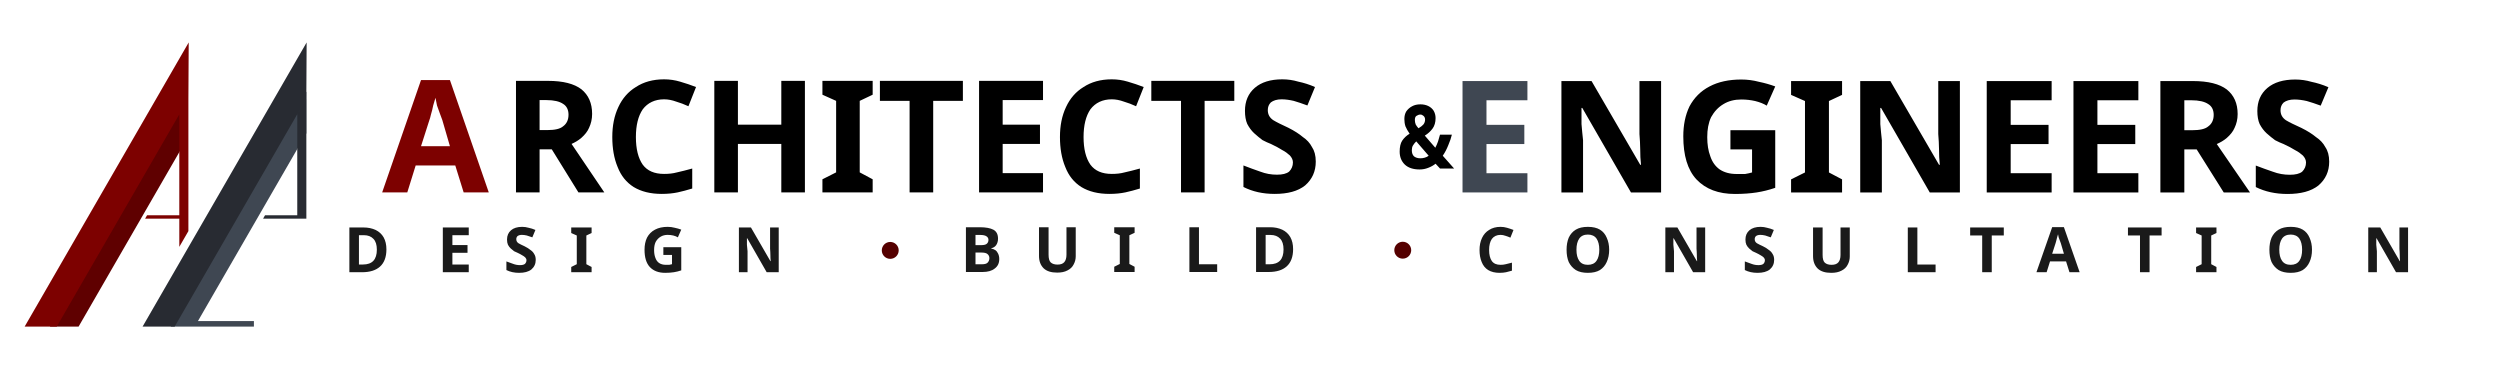
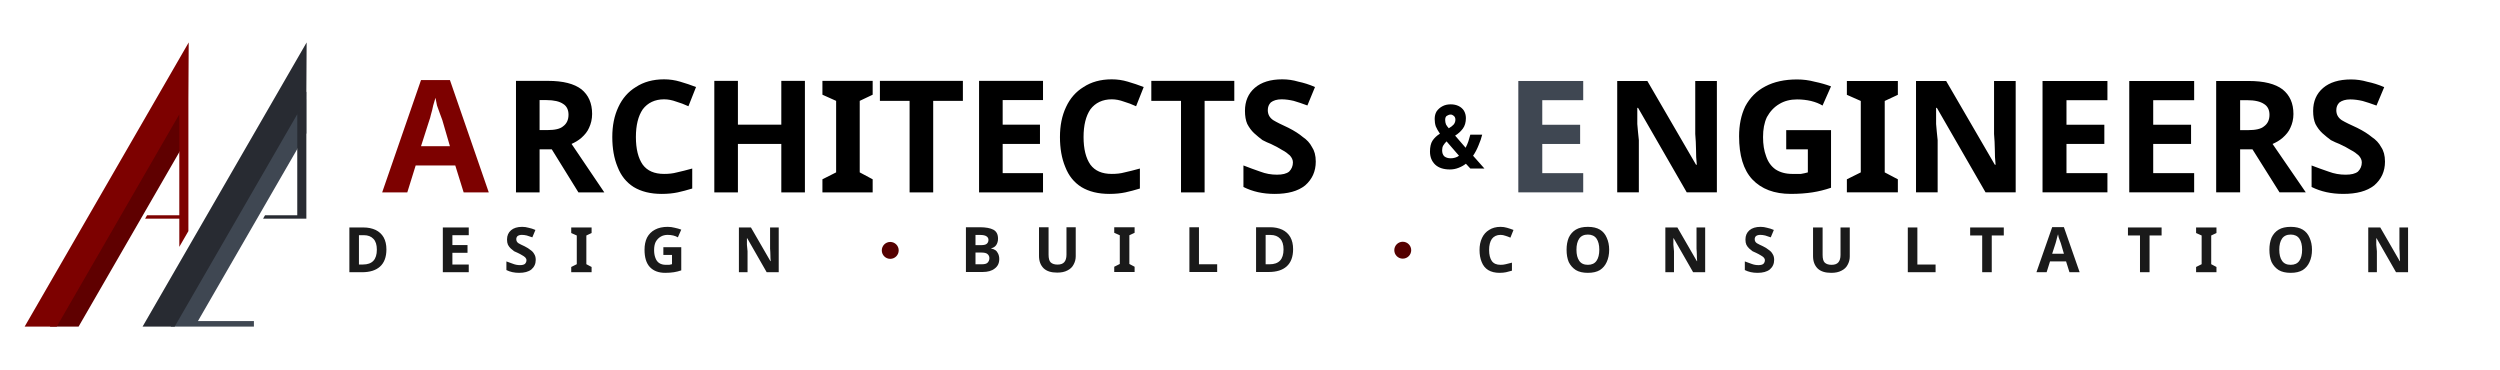
<svg xmlns="http://www.w3.org/2000/svg" width="210mm" height="31mm" viewBox="0 0 210 31" version="1.1" id="svg1" xml:space="preserve">
  <defs id="defs1" />
  <g id="g12" transform="matrix(1.659358,0,0,1.659357,-131.3307,-62.18175)">
    <g id="g1" transform="matrix(0.04677917,0,0,0.04677917,72.11738,35.11957)" style="display:inline">
      <g id="layer1-8" style="display:inline" transform="translate(104.4531,25.97731)">
        <g id="g5" transform="matrix(1.250638,0,0,1.250638,-62.65939,-62.65939)">
          <path style="fill:#5f0000;fill-opacity:1;stroke-width:0.265" d="m 129.901,352.175 h 24.799 l 87.763,-152.01 v -43.38 z" id="path5" />
          <path id="path3" style="display:inline;fill:#7d0100;fill-opacity:1;stroke-width:0.265" d="M 250,106.282 108.034,352.175 h 27.771 L 241.853,168.495 v 87.339 h -27.889 l -1.694,2.934 h 29.592 v 24.396 l 7.864,-13.62 V 154.86 Z" />
        </g>
        <g id="g8" transform="matrix(1.250638,0,0,1.250638,-62.65939,-62.65939)">
          <path id="path8" style="display:inline;fill:#3f4752;fill-opacity:1;stroke-width:0.346" d="M 351.8,148.841 234.421,352.175 h 3.425 17.369 51.2 v -4.801 h -48.428 l 93.813,-162.489 z" />
          <path id="path4-5" style="display:inline;fill:#282b32;fill-opacity:1;stroke-width:0.265" d="M 352.041,106.282 210.075,352.175 h 27.771 L 351.766,154.86 Z m -0.241,48.578 -7.872,13.607 v 87.366 h -27.889 l -1.694,2.934 h 25.606 3.986 7.864 z" />
        </g>
      </g>
    </g>
    <g id="g2" transform="matrix(0.993938,0,0,0.9311547,23.42179,4.805425)" style="display:inline">
      <g id="g9" transform="matrix(2.481616,0,0,2.675547,-149.3197,-72.18268)">
        <text xml:space="preserve" style="font-style:normal;font-variant:normal;font-weight:bold;font-stretch:normal;font-size:3.175px;font-family:Montserrat;-inkscape-font-specification:'Montserrat Bold';text-align:start;letter-spacing:-0.024px;writing-mode:lr-tb;direction:ltr;text-anchor:start;white-space:pre;inline-size:0;fill:#7d0100;fill-opacity:1;stroke-width:0.265" x="90.606" y="44" id="text5">
          <tspan id="tspan5" style="font-style:normal;font-variant:normal;font-weight:bold;font-stretch:normal;font-family:Montserrat;-inkscape-font-specification:'Montserrat Bold';fill:#7d0100;fill-opacity:1;stroke-width:0.265" x="90.606" y="44">A</tspan>
        </text>
        <text xml:space="preserve" style="font-size:3.175px;text-align:start;letter-spacing:-0.024px;writing-mode:lr-tb;direction:ltr;text-anchor:start;fill:#7d0100;fill-opacity:1;stroke-width:0.265" x="93.071" y="44" id="text6">
          <tspan id="tspan6" style="font-style:normal;font-variant:normal;font-weight:bold;font-stretch:normal;font-family:Montserrat;-inkscape-font-specification:'Montserrat Bold';fill:#000000;stroke-width:0.265" x="93.071" y="44">RCHITECTS</tspan>
        </text>
      </g>
-       <text xml:space="preserve" style="font-size:4.327px;text-align:start;letter-spacing:-0.032px;writing-mode:lr-tb;direction:ltr;text-anchor:start;fill:#000000;fill-opacity:1;stroke-width:0.361" x="141.269" y="39.836" id="text7" transform="scale(0.9003709,1.110653)">
-         <tspan id="tspan7" style="font-style:normal;font-variant:normal;font-weight:bold;font-stretch:normal;font-family:Montserrat;-inkscape-font-specification:'Montserrat Bold';stroke-width:0.361" x="141.269" y="39.836">&amp;</tspan>
+       <text xml:space="preserve" style="font-size:4.327px;text-align:start;letter-spacing:-0.032px;writing-mode:lr-tb;direction:ltr;text-anchor:start;fill:#000000;fill-opacity:1;stroke-width:0.361" x="142.984" y="39.836" id="text7" transform="scale(0.9003709,1.110653)">
+         <tspan id="tspan7" style="font-style:normal;font-variant:normal;font-weight:bold;font-stretch:normal;font-family:Montserrat;-inkscape-font-specification:'Montserrat Bold';stroke-width:0.361" x="142.984" y="39.836">&amp;</tspan>
      </text>
-       <g id="g10" transform="matrix(2.518352,0,0,2.672523,-94.98905,-112.5829)">
+       <g id="g10" transform="matrix(2.518352,0,0,2.672523,-92.14738,-112.587)">
        <text xml:space="preserve" style="font-size:3.175px;text-align:start;letter-spacing:-0.024px;writing-mode:lr-tb;direction:ltr;text-anchor:start;fill:#3f4752;fill-opacity:1;stroke-width:0.265" x="89.278" y="59.167" id="text8">
          <tspan id="tspan8" style="font-style:normal;font-variant:normal;font-weight:bold;font-stretch:normal;font-family:Montserrat;-inkscape-font-specification:'Montserrat Bold';fill:#3f4752;fill-opacity:1;stroke-width:0.265" x="89.278" y="59.167">E</tspan>
        </text>
        <text xml:space="preserve" style="font-size:3.175px;text-align:start;letter-spacing:-0.024px;writing-mode:lr-tb;direction:ltr;text-anchor:start;fill:#3f4752;fill-opacity:1;stroke-width:0.265" x="91.279" y="59.166" id="text9">
          <tspan id="tspan9" style="font-style:normal;font-variant:normal;font-weight:bold;font-stretch:normal;font-family:Montserrat;-inkscape-font-specification:'Montserrat Bold';fill:#000000;stroke-width:0.265" x="91.279" y="59.166">NGINEERS</tspan>
        </text>
      </g>
    </g>
    <g id="g11" transform="translate(0.4175163)">
      <text xml:space="preserve" style="font-style:normal;font-variant:normal;font-weight:bold;font-stretch:normal;font-size:3.175px;font-family:Montserrat;-inkscape-font-specification:'Montserrat Bold';text-align:start;letter-spacing:-0.024px;writing-mode:lr-tb;direction:ltr;text-anchor:start;fill:#1a1a1a;stroke-width:0.265" x="96.133" y="51.251" id="text4">
        <tspan id="tspan4" style="font-weight:bold;fill:#1a1a1a;stroke-width:0.265" x="96.133" y="51.251">D   E  S  I   G   N</tspan>
      </text>
      <text xml:space="preserve" style="font-style:normal;font-variant:normal;font-weight:bold;font-stretch:normal;font-size:3.175px;font-family:Montserrat;-inkscape-font-specification:'Montserrat Bold';text-align:start;letter-spacing:-0.024px;writing-mode:lr-tb;direction:ltr;text-anchor:start;fill:#1a1a1a;stroke-width:0.265" x="127.342" y="51.241" id="text10">
        <tspan id="tspan10" style="font-weight:bold;stroke-width:0.265" x="127.342" y="51.241">B  U  I   L  D</tspan>
      </text>
      <text xml:space="preserve" style="font-style:normal;font-variant:normal;font-weight:bold;font-stretch:normal;font-size:3.175px;font-family:Montserrat;-inkscape-font-specification:'Montserrat Bold';text-align:start;letter-spacing:-0.024px;writing-mode:lr-tb;direction:ltr;text-anchor:start;fill:#1a1a1a;stroke-width:0.265" x="153.437" y="51.251" id="text11">
        <tspan id="tspan11" style="font-weight:bold;stroke-width:0.265" x="153.437" y="51.251">C   O   N  S  U   L  T  A   T  I   O   N</tspan>
      </text>
      <circle style="fill:#550000;stroke-width:0.083" id="path11" cx="123.794" cy="50.149" r="0.428" />
      <circle style="fill:#550000;stroke-width:0.083" id="path11-5" cx="149.738" cy="50.139" r="0.428" />
    </g>
  </g>
</svg>
